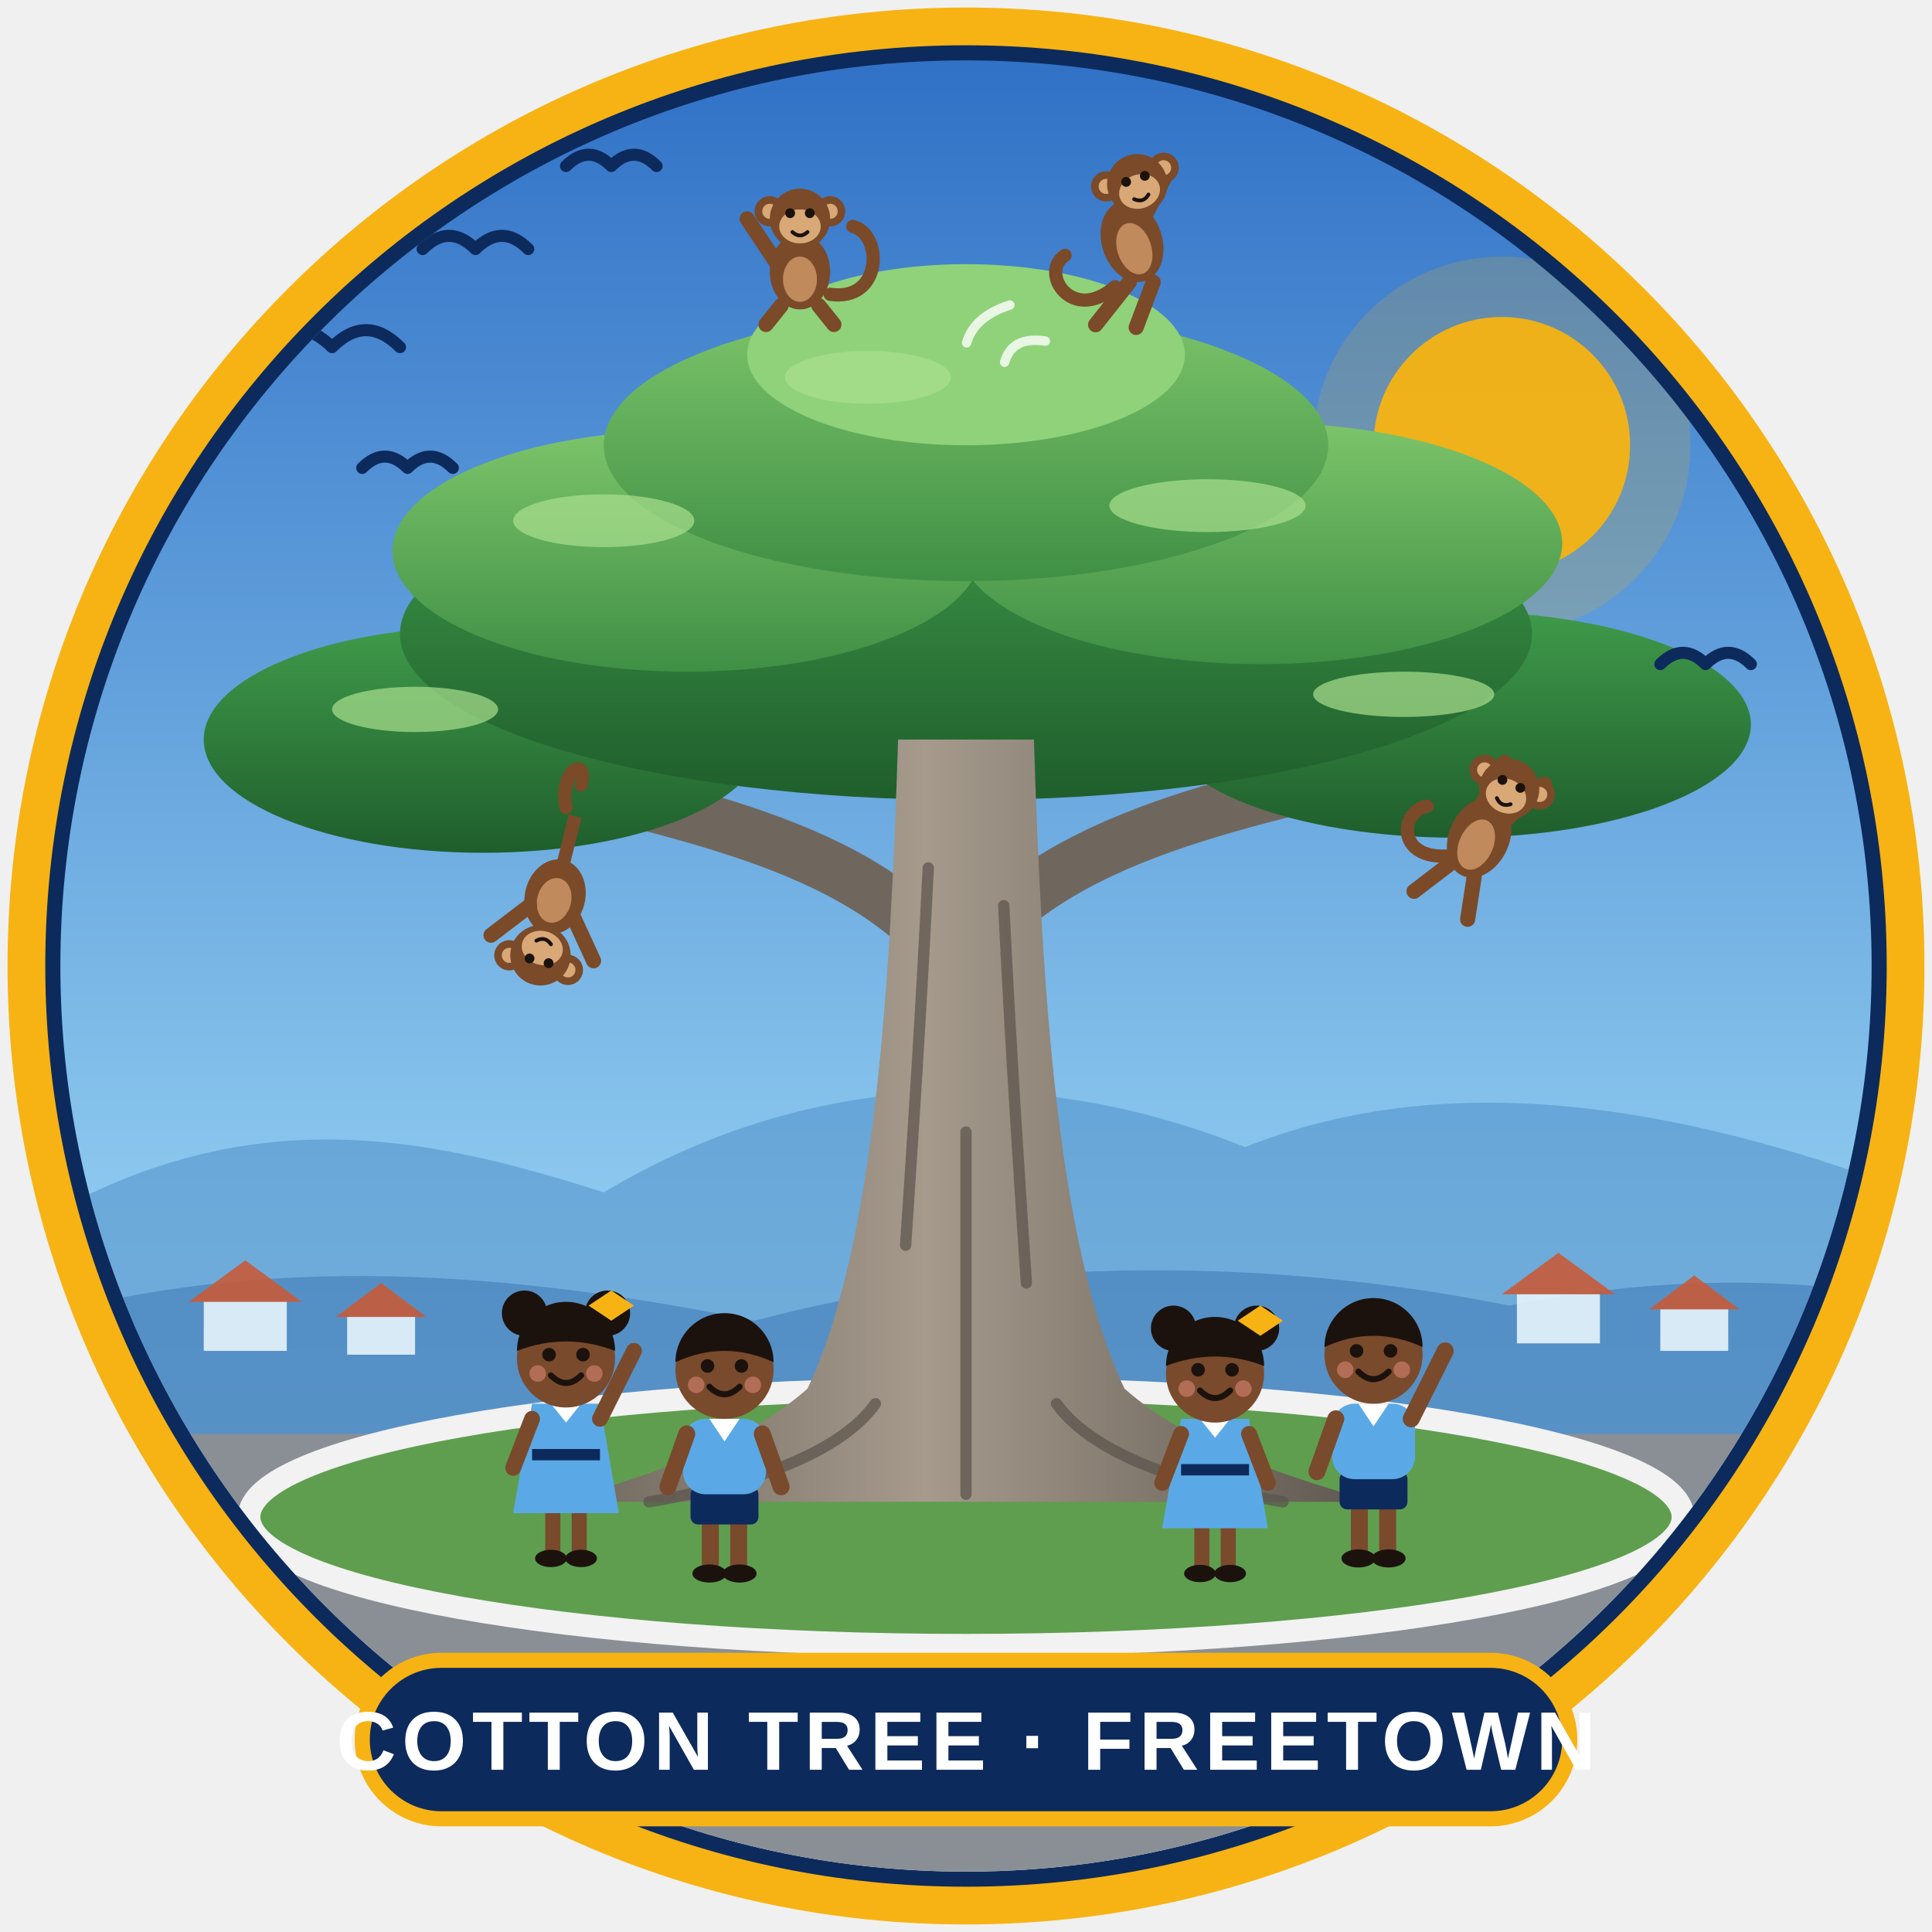
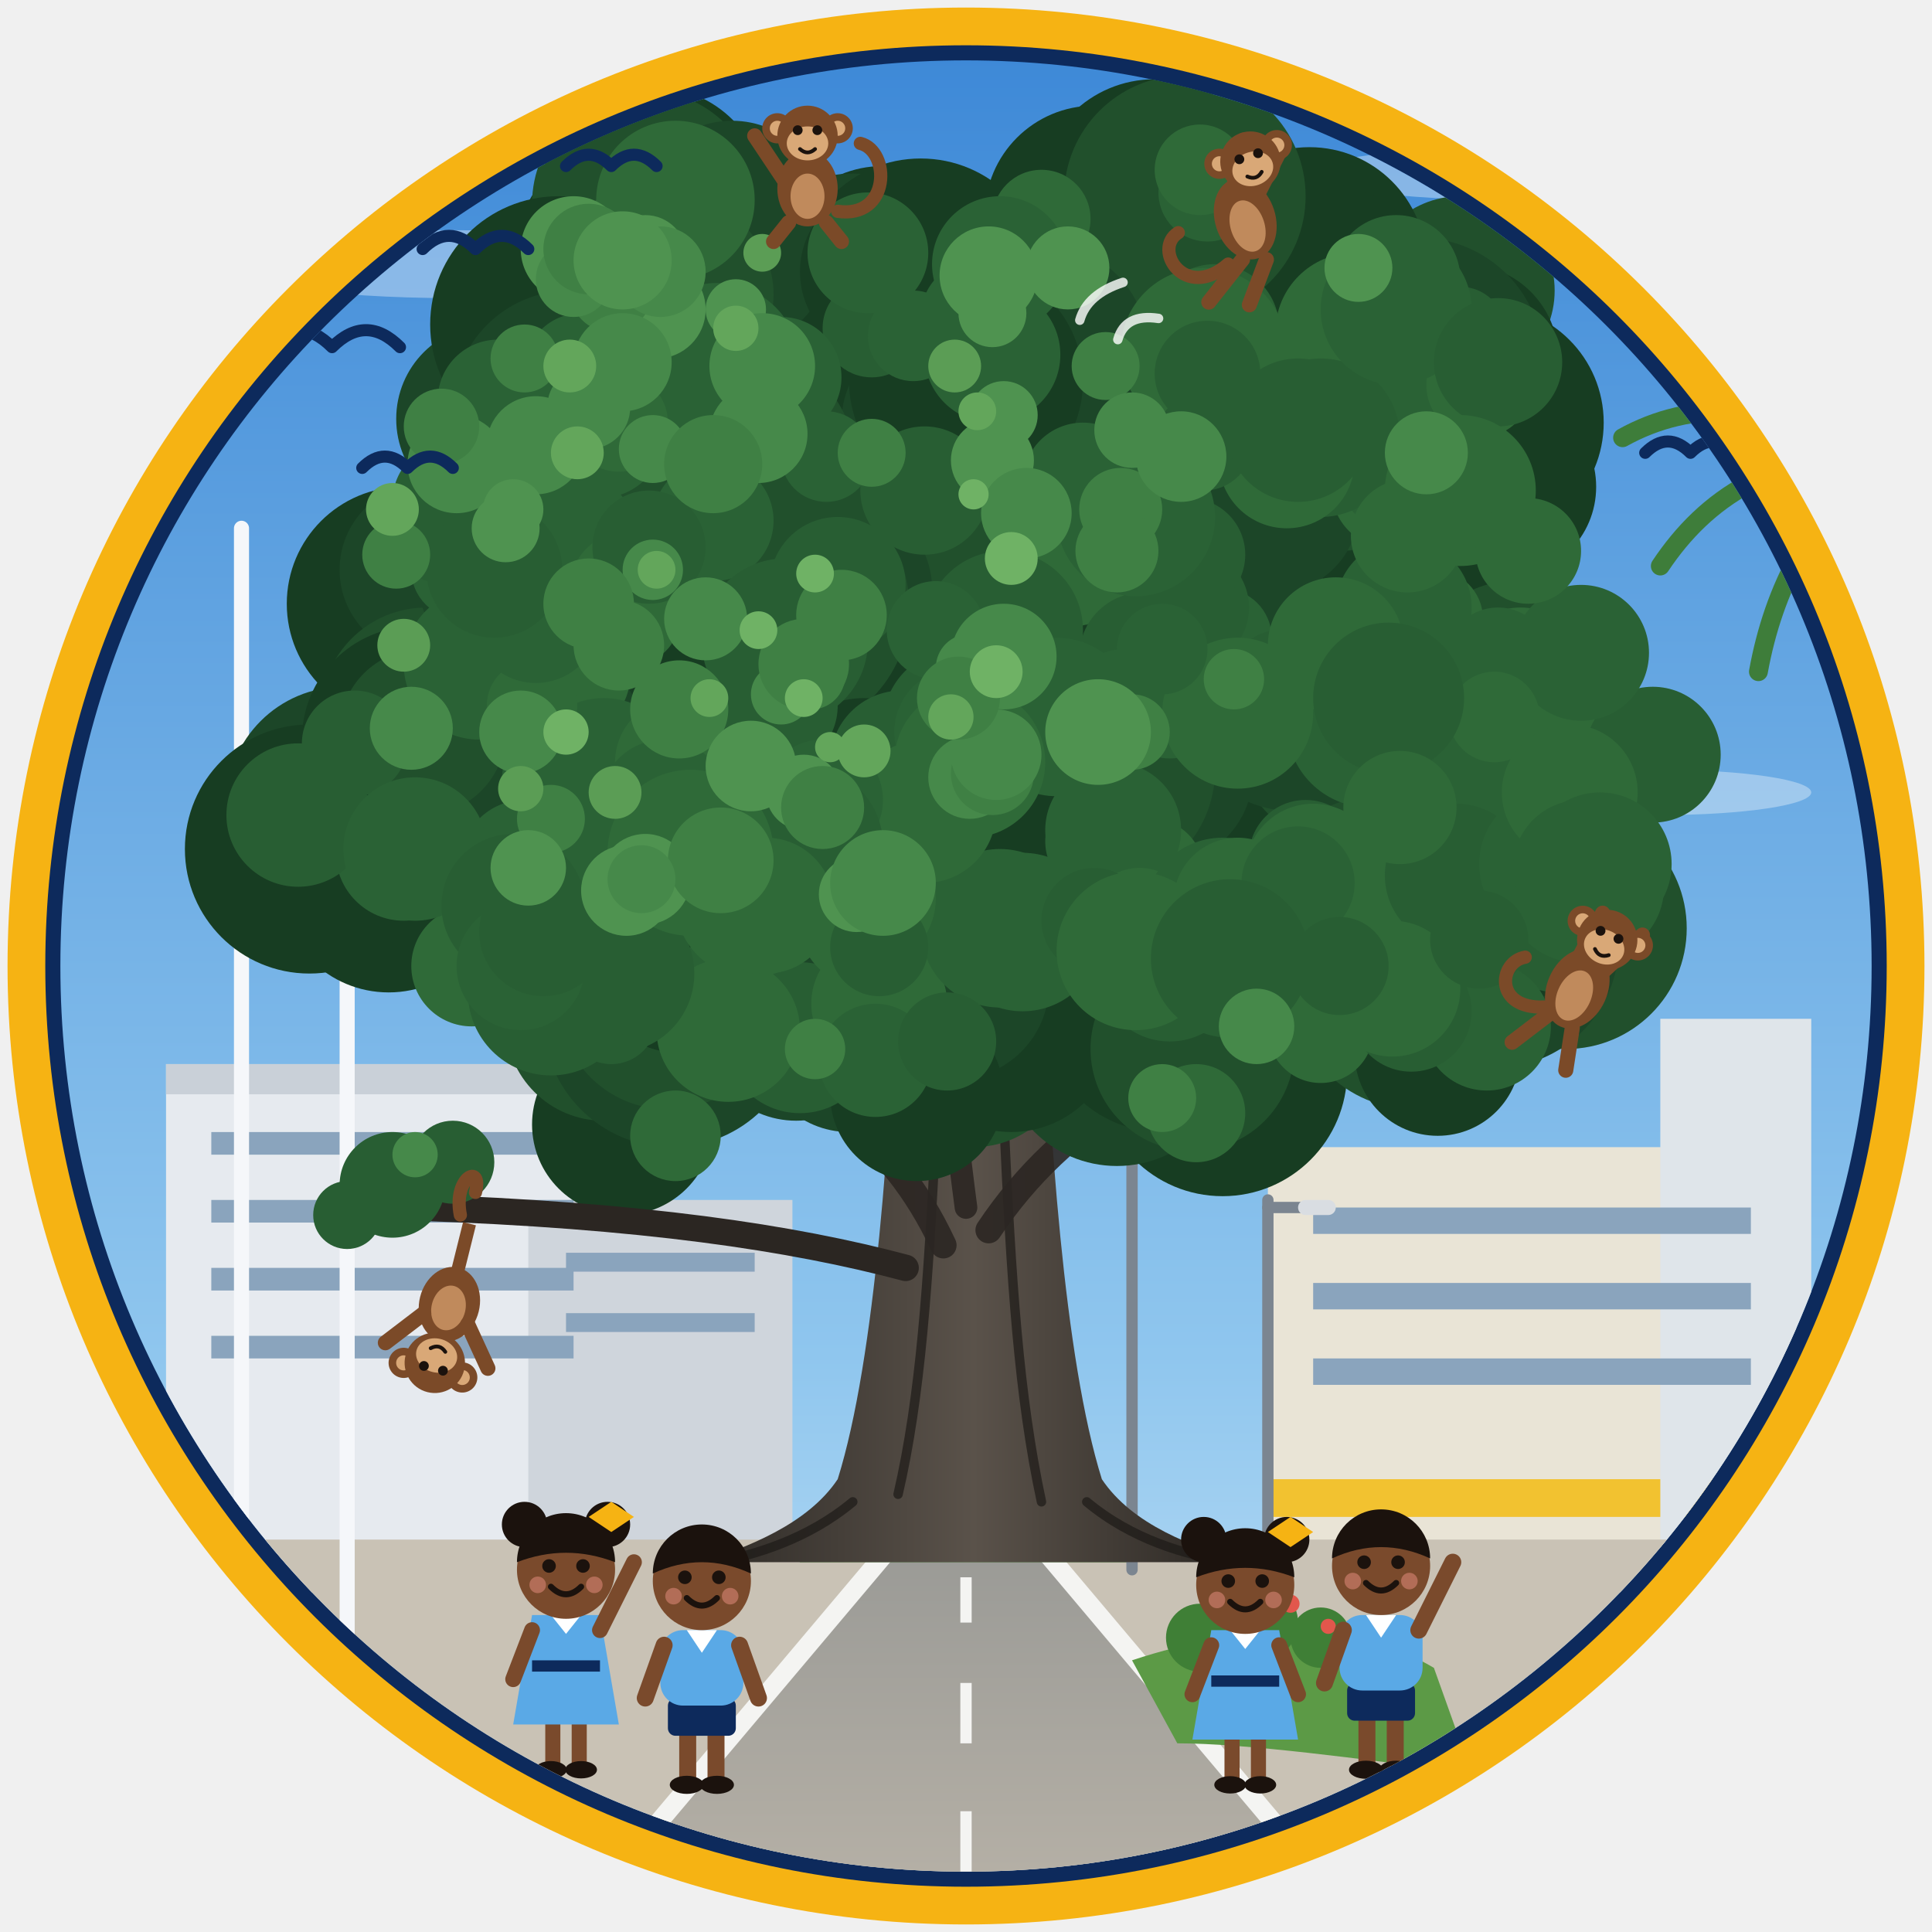
<svg xmlns="http://www.w3.org/2000/svg" viewBox="0 0 512 512" width="512" height="512" role="img" aria-labelledby="ct-title">
  <style>
    .flock { animation: drift 9s ease-in-out infinite alternate; }
    .flap { transform-box: fill-box; transform-origin: 50% 100%; animation: flap .5s ease-in-out infinite alternate; }
    .flap:nth-child(2n) { animation-delay: -.25s; }
    .hop { animation: hop 1.1s ease-in-out infinite alternate; }
    .hop2 { animation-duration: 1.4s; animation-delay: -.5s; }
    .bob { animation: bob 2.2s ease-in-out infinite alternate; }
    .swing { transform-box: fill-box; transform-origin: 50% 0%; animation: swing 2.4s ease-in-out infinite alternate; }
    .wave { transform-box: fill-box; transform-origin: 0% 100%; animation: wave .7s ease-in-out infinite alternate; }
    .wave2 { animation-delay: -.35s; }
    @keyframes drift { from { transform: translateX(-24px); } to { transform: translateX(36px); } }
    @keyframes flap { from { transform: scaleY(1); } to { transform: scaleY(.35); } }
    @keyframes hop { from { transform: translateY(4px); } to { transform: translateY(-16px); } }
    @keyframes bob { from { transform: translateY(0); } to { transform: translateY(-4px); } }
    @keyframes swing { from { transform: rotate(-16deg); } to { transform: rotate(16deg); } }
    @keyframes wave { from { transform: rotate(-14deg); } to { transform: rotate(18deg); } }
    @media (prefers-reduced-motion: reduce) { * { animation: none !important; } }
  </style>
  <defs>
    <linearGradient id="sky" x1="0" y1="0" x2="0" y2="1">
-       <stop offset="0" stop-color="#2b6cc4" />
-       <stop offset=".62" stop-color="#8cc8ee" />
-       <stop offset="1" stop-color="#e7f4fc" />
+       <stop offset="0" stop-color="#3a86d6" />
+       <stop offset=".7" stop-color="#8fc6ee" />
+       <stop offset="1" stop-color="#cfe8f8" />
    </linearGradient>
    <linearGradient id="bark" x1="0" y1="0" x2="1" y2="0">
-       <stop offset="0" stop-color="#6f675e" />
-       <stop offset=".45" stop-color="#a59a8c" />
-       <stop offset="1" stop-color="#5e574f" />
+       <stop offset="0" stop-color="#2f2b27" />
+       <stop offset=".5" stop-color="#5a524a" />
+       <stop offset="1" stop-color="#2a2622" />
    </linearGradient>
-     <linearGradient id="leafDark" x1="0" y1="0" x2="0" y2="1">
-       <stop offset="0" stop-color="#3f9a4a" />
-       <stop offset="1" stop-color="#1f5e2c" />
-     </linearGradient>
-     <linearGradient id="leafLight" x1="0" y1="0" x2="0" y2="1">
-       <stop offset="0" stop-color="#7cc46a" />
-       <stop offset="1" stop-color="#3f8f45" />
+     <linearGradient id="road" x1="0" y1="0" x2="0" y2="1">
+       <stop offset="0" stop-color="#9a9a96" />
+       <stop offset="1" stop-color="#b9b3a8" />
    </linearGradient>
    <clipPath id="circle">
      <circle cx="256" cy="256" r="240" />
    </clipPath>
  </defs>
  <circle cx="256" cy="256" r="254" fill="#f6b313" />
  <circle cx="256" cy="256" r="244" fill="#0d2a5c" />
  <g clip-path="url(#circle)">
    <rect width="512" height="512" fill="url(#sky)" />
-     <circle cx="398" cy="118" r="34" fill="#f6b313" opacity=".95" />
-     <circle cx="398" cy="118" r="50" fill="#f6b313" opacity=".18" />
-     <path d="M0 330 C60 290 110 300 160 316 C210 286 270 280 330 304 C380 284 440 290 512 318 V420 H0Z" fill="#4f8fc9" opacity=".55" />
-     <path d="M0 352 C70 330 140 338 200 350 C260 334 330 332 400 346 C450 336 490 340 512 346 V420 H0Z" fill="#3c78b4" opacity=".55" />
-     <g fill="#e7f4fc" opacity=".9">
-       <rect x="54" y="344" width="22" height="14" />
-       <path d="M50 345 L65 334 L80 345Z" fill="#c75b3a" />
-       <rect x="92" y="348" width="18" height="11" />
-       <path d="M89 349 L101 340 L113 349Z" fill="#c75b3a" />
-       <rect x="402" y="342" width="22" height="14" />
-       <path d="M398 343 L413 332 L428 343Z" fill="#c75b3a" />
-       <rect x="440" y="346" width="18" height="12" />
-       <path d="M437 347 L449 338 L461 347Z" fill="#c75b3a" />
-     </g>
-     <rect x="0" y="380" width="512" height="140" fill="#8a8f96" />
-     <ellipse cx="256" cy="402" rx="190" ry="34" fill="#5f9e4f" />
-     <ellipse cx="256" cy="402" rx="190" ry="34" fill="none" stroke="#f2f2f2" stroke-width="6" />
-     <path d="M0 450 H512" stroke="#f2f2f2" stroke-width="5" stroke-dasharray="24 18" />
-     <g stroke="#6f675e" stroke-linecap="round" fill="none">
-       <path d="M248 250 C220 220 170 214 120 200" stroke-width="14" />
-       <path d="M262 246 C292 216 344 210 396 196" stroke-width="14" />
-       <path d="M252 214 C236 180 206 160 176 146" stroke-width="11" />
-       <path d="M258 212 C276 178 306 160 340 146" stroke-width="11" />
-       <path d="M255 200 V120" stroke-width="12" />
+     <g fill="#ffffff" opacity=".35">
+       <ellipse cx="120" cy="70" rx="60" ry="9" />
+       <ellipse cx="400" cy="46" rx="52" ry="7" />
+       <ellipse cx="440" cy="210" rx="40" ry="6" />
    </g>
    <g>
-       <ellipse cx="128" cy="196" rx="74" ry="30" fill="url(#leafDark)" />
-       <ellipse cx="386" cy="192" rx="78" ry="30" fill="url(#leafDark)" />
-       <ellipse cx="256" cy="168" rx="150" ry="44" fill="url(#leafDark)" />
-       <ellipse cx="182" cy="146" rx="78" ry="32" fill="url(#leafLight)" />
-       <ellipse cx="334" cy="144" rx="80" ry="32" fill="url(#leafLight)" />
-       <ellipse cx="256" cy="118" rx="96" ry="36" fill="url(#leafLight)" />
-       <ellipse cx="256" cy="94" rx="58" ry="24" fill="#8fd27a" />
-       <g fill="#a9e08f" opacity=".7">
-         <ellipse cx="230" cy="100" rx="22" ry="7" />
-         <ellipse cx="160" cy="138" rx="24" ry="7" />
-         <ellipse cx="320" cy="134" rx="26" ry="7" />
-         <ellipse cx="110" cy="188" rx="22" ry="6" />
-         <ellipse cx="372" cy="184" rx="24" ry="6" />
-       </g>
-     </g>
-     <path d="M238 196 C236 260 232 330 214 368 C196 384 168 392 148 398 L364 398 C344 392 316 384 298 368 C280 330 276 260 274 196 Z" fill="url(#bark)" />
-     <g fill="none" stroke="#5a534b" stroke-width="3" stroke-linecap="round" opacity=".7">
-       <path d="M232 372 C222 386 196 394 172 398" />
-       <path d="M280 372 C290 386 316 394 340 398" />
-       <path d="M256 300 V396" />
-       <path d="M246 230 C244 270 242 300 240 330" />
-       <path d="M266 240 C268 280 270 310 272 340" />
+       <rect x="44" y="282" width="120" height="140" fill="#e6eaef" />
+       <rect x="44" y="282" width="120" height="8" fill="#c9d0d8" />
+       <rect x="140" y="318" width="70" height="104" fill="#cfd5dc" />
+       <rect x="336" y="304" width="140" height="118" fill="#e9e4d6" />
+       <rect x="336" y="392" width="140" height="10" fill="#f2c230" />
+       <rect x="440" y="270" width="40" height="150" fill="#dfe5ea" />
+       <g fill="#8aa4bd">
+         <rect x="56" y="300" width="96" height="6" />
+         <rect x="56" y="318" width="96" height="6" />
+         <rect x="56" y="336" width="96" height="6" />
+         <rect x="56" y="354" width="96" height="6" />
+         <rect x="150" y="332" width="50" height="5" />
+         <rect x="150" y="348" width="50" height="5" />
+         <rect x="348" y="320" width="116" height="7" />
+         <rect x="348" y="340" width="116" height="7" />
+         <rect x="348" y="360" width="116" height="7" />
+       </g>
+     </g>
+     <rect x="0" y="408" width="512" height="110" fill="#c9c2b5" />
+     <path d="M150 512 L236 410 H276 L362 512Z" fill="url(#road)" />
+     <path d="M150 512 L236 410" stroke="#f4f4f2" stroke-width="5" />
+     <path d="M362 512 L276 410" stroke="#f4f4f2" stroke-width="5" />
+     <path d="M256 418 V430 M256 446 V462 M256 480 V500" stroke="#f4f4f2" stroke-width="3" />
+     <path d="M206 408 C230 400 282 400 306 408 L300 414 H212Z" fill="#4f8f3f" />
+     <path d="M300 440 C330 430 360 430 380 442 L390 470 C360 466 330 462 312 462Z" fill="#5c9a46" />
+     <g fill="#3f7f36">
+       <circle cx="318" cy="434" r="9" />
+       <circle cx="334" cy="430" r="10" />
+       <circle cx="350" cy="434" r="8" />
+     </g>
+     <g fill="#e2574c">
+       <circle cx="326" cy="428" r="2.4" />
+       <circle cx="342" cy="425" r="2.4" />
+       <circle cx="352" cy="431" r="2" />
+     </g>
+     <g stroke="#f5f7fa" stroke-linecap="round">
+       <path d="M64 140 V452" stroke-width="4" />
+       <path d="M92 196 V446" stroke-width="4" />
+     </g>
+     <g stroke="#7b8590" stroke-width="3" fill="none" stroke-linecap="round">
+       <path d="M300 300 V416" />
+       <path d="M300 302 h-14" />
+       <path d="M336 318 V420" />
+       <path d="M336 320 h12" />
+     </g>
+     <g fill="#d9dde2">
+       <rect x="280" y="300" width="10" height="4" rx="2" />
+       <rect x="344" y="318" width="10" height="4" rx="2" />
+     </g>
+     <g stroke="#3e7d3a" stroke-width="5" stroke-linecap="round" fill="none">
+       <path d="M500 120 C470 120 452 132 440 150" />
+       <path d="M500 120 C480 136 470 156 466 178" />
+       <path d="M500 120 C470 106 448 106 430 116" />
+       <path d="M500 120 C488 150 488 176 494 198" />
+     </g>
+     <path d="M238 250 C236 300 232 360 222 392 C214 404 198 410 186 414 H330 C316 410 300 404 292 392 C282 360 278 300 276 250Z" fill="url(#bark)" />
+     <g fill="none" stroke="#1d1a17" stroke-width="2.5" opacity=".7" stroke-linecap="round">
+       <path d="M248 300 C246 340 244 370 238 396" />
+       <path d="M266 296 C268 340 270 370 276 398" />
+       <path d="M226 398 C214 408 200 412 190 414" />
+       <path d="M288 398 C300 408 314 412 326 414" />
+     </g>
+     <g stroke="#2b2622" stroke-linecap="round" fill="none" opacity=".9">
+       <path d="M250 330 C236 300 214 286 182 276" stroke-width="7" />
+       <path d="M262 326 C282 296 312 280 346 272" stroke-width="7" />
+       <path d="M256 320 C252 290 250 262 246 236" stroke-width="6" />
+       <path d="M190 280 C170 266 150 262 128 262" stroke-width="4" />
+       <path d="M340 274 C362 262 384 256 406 254" stroke-width="4" />
+     </g>
+     <g>
+       <circle cx="188" cy="85" r="30" fill="#173d22" />
+       <circle cx="225" cy="114" r="29" fill="#173d22" />
+       <circle cx="387" cy="77" r="25" fill="#21502c" />
+       <circle cx="290" cy="57" r="29" fill="#173d22" />
+       <circle cx="399" cy="129" r="24" fill="#173d22" />
+       <circle cx="286" cy="214" r="30" fill="#173d22" />
+       <circle cx="290" cy="239" r="26" fill="#21502c" />
+       <circle cx="341" cy="215" r="29" fill="#1c4628" />
+       <circle cx="329" cy="172" r="26" fill="#21502c" />
+       <circle cx="158" cy="94" r="31" fill="#173d22" />
+       <circle cx="287" cy="203" r="33" fill="#21502c" />
+       <circle cx="237" cy="229" r="23" fill="#21502c" />
+       <circle cx="225" cy="276" r="24" fill="#1c4628" />
+       <circle cx="91" cy="213" r="31" fill="#1c4628" />
+       <circle cx="194" cy="148" r="28" fill="#1c4628" />
+       <circle cx="167" cy="257" r="23" fill="#21502c" />
+       <circle cx="337" cy="241" r="34" fill="#1c4628" />
+       <circle cx="172" cy="159" r="30" fill="#173d22" />
+       <circle cx="301" cy="193" r="25" fill="#1c4628" />
+       <circle cx="170" cy="168" r="26" fill="#1c4628" />
+       <circle cx="130" cy="111" r="25" fill="#1c4628" />
+       <circle cx="388" cy="95" r="25" fill="#173d22" />
+       <circle cx="225" cy="154" r="29" fill="#173d22" />
+       <circle cx="333" cy="200" r="29" fill="#21502c" />
+       <circle cx="352" cy="181" r="32" fill="#21502c" />
+       <circle cx="375" cy="161" r="27" fill="#173d22" />
+       <circle cx="250" cy="164" r="24" fill="#173d22" />
+       <circle cx="234" cy="73" r="29" fill="#173d22" />
+       <circle cx="303" cy="85" r="25" fill="#1c4628" />
+       <circle cx="298" cy="187" r="23" fill="#1c4628" />
+       <circle cx="165" cy="298" r="24" fill="#173d22" />
+       <circle cx="203" cy="255" r="33" fill="#21502c" />
+       <circle cx="178" cy="240" r="23" fill="#1c4628" />
+       <circle cx="200" cy="108" r="28" fill="#21502c" />
+       <circle cx="190" cy="108" r="32" fill="#173d22" />
+       <circle cx="352" cy="109" r="28" fill="#1c4628" />
+       <circle cx="372" cy="186" r="24" fill="#21502c" />
+       <circle cx="147" cy="109" r="24" fill="#173d22" />
+       <circle cx="107" cy="160" r="31" fill="#173d22" />
+       <circle cx="249" cy="94" r="31" fill="#1c4628" />
+       <circle cx="345" cy="183" r="31" fill="#173d22" />
+       <circle cx="346" cy="91" r="24" fill="#173d22" />
+       <circle cx="293" cy="184" r="30" fill="#21502c" />
+       <circle cx="320" cy="148" r="29" fill="#173d22" />
+       <circle cx="347" cy="70" r="31" fill="#173d22" />
+       <circle cx="386" cy="104" r="25" fill="#1c4628" />
+       <circle cx="258" cy="278" r="26" fill="#21502c" />
+       <circle cx="226" cy="79" r="33" fill="#1c4628" />
+       <circle cx="415" cy="246" r="32" fill="#21502c" />
+       <circle cx="258" cy="205" r="28" fill="#173d22" />
+       <circle cx="300" cy="282" r="24" fill="#173d22" />
+       <circle cx="247" cy="266" r="29" fill="#1c4628" />
+       <circle cx="330" cy="205" r="28" fill="#173d22" />
+       <circle cx="139" cy="125" r="28" fill="#1c4628" />
+       <circle cx="261" cy="116" r="28" fill="#1c4628" />
+       <circle cx="140" cy="179" r="27" fill="#1c4628" />
+       <circle cx="324" cy="284" r="33" fill="#173d22" />
+       <circle cx="205" cy="117" r="24" fill="#1c4628" />
+       <circle cx="217" cy="191" r="34" fill="#173d22" />
+       <circle cx="124" cy="173" r="28" fill="#1c4628" />
+       <circle cx="226" cy="150" r="23" fill="#1c4628" />
+       <circle cx="191" cy="234" r="28" fill="#173d22" />
+       <circle cx="396" cy="250" r="33" fill="#1c4628" />
+       <circle cx="285" cy="258" r="23" fill="#173d22" />
+       <circle cx="376" cy="96" r="33" fill="#1c4628" />
+       <circle cx="401" cy="180" r="26" fill="#21502c" />
+       <circle cx="306" cy="52" r="31" fill="#173d22" />
+       <circle cx="308" cy="205" r="24" fill="#1c4628" />
+       <circle cx="258" cy="94" r="26" fill="#173d22" />
+       <circle cx="157" cy="178" r="30" fill="#21502c" />
+       <circle cx="231" cy="193" r="32" fill="#1c4628" />
+       <circle cx="145" cy="110" r="24" fill="#21502c" />
+       <circle cx="348" cy="82" r="34" fill="#173d22" />
+       <circle cx="323" cy="158" r="28" fill="#1c4628" />
+       <circle cx="297" cy="256" r="23" fill="#173d22" />
+       <circle cx="122" cy="178" r="25" fill="#1c4628" />
+       <circle cx="182" cy="150" r="22" fill="#1c4628" />
+       <circle cx="319" cy="116" r="31" fill="#173d22" />
+       <circle cx="164" cy="66" r="27" fill="#173d22" />
+       <circle cx="216" cy="132" r="30" fill="#173d22" />
+       <circle cx="291" cy="204" r="31" fill="#21502c" />
+       <circle cx="296" cy="278" r="31" fill="#1c4628" />
+       <circle cx="314" cy="52" r="32" fill="#21502c" />
+       <circle cx="308" cy="268" r="32" fill="#173d22" />
+       <circle cx="375" cy="261" r="33" fill="#21502c" />
+       <circle cx="113" cy="151" r="23" fill="#1c4628" />
+       <circle cx="281" cy="235" r="30" fill="#21502c" />
+       <circle cx="157" cy="121" r="27" fill="#173d22" />
+       <circle cx="356" cy="196" r="28" fill="#21502c" />
+       <circle cx="268" cy="272" r="28" fill="#173d22" />
+       <circle cx="394" cy="112" r="31" fill="#173d22" />
+       <circle cx="255" cy="158" r="28" fill="#21502c" />
+       <circle cx="173" cy="53" r="30" fill="#173d22" />
+       <circle cx="160" cy="271" r="26" fill="#21502c" />
+       <circle cx="113" cy="189" r="28" fill="#21502c" />
+       <circle cx="253" cy="261" r="25" fill="#1c4628" />
+       <circle cx="244" cy="75" r="33" fill="#173d22" />
+       <circle cx="183" cy="65" r="28" fill="#1c4628" />
+       <circle cx="166" cy="104" r="33" fill="#173d22" />
+       <circle cx="355" cy="120" r="26" fill="#21502c" />
+       <circle cx="384" cy="198" r="33" fill="#21502c" />
+       <circle cx="204" cy="194" r="33" fill="#1c4628" />
+       <circle cx="254" cy="180" r="26" fill="#173d22" />
+       <circle cx="224" cy="156" r="23" fill="#1c4628" />
+       <circle cx="207" cy="161" r="34" fill="#21502c" />
+       <circle cx="171" cy="54" r="30" fill="#21502c" />
+       <circle cx="165" cy="198" r="24" fill="#1c4628" />
+       <circle cx="370" cy="172" r="22" fill="#21502c" />
+       <circle cx="279" cy="102" r="23" fill="#21502c" />
+       <circle cx="222" cy="231" r="24" fill="#1c4628" />
+       <circle cx="277" cy="92" r="27" fill="#1c4628" />
+       <circle cx="178" cy="270" r="34" fill="#1c4628" />
+       <circle cx="220" cy="113" r="28" fill="#21502c" />
+       <circle cx="216" cy="91" r="24" fill="#173d22" />
+       <circle cx="277" cy="180" r="26" fill="#1c4628" />
+       <circle cx="229" cy="210" r="25" fill="#173d22" />
+       <circle cx="195" cy="67" r="25" fill="#1c4628" />
+       <circle cx="380" cy="101" r="22" fill="#1c4628" />
+       <circle cx="211" cy="272" r="25" fill="#1c4628" />
+       <circle cx="194" cy="57" r="25" fill="#1c4628" />
+       <circle cx="110" cy="196" r="30" fill="#173d22" />
+       <circle cx="212" cy="241" r="27" fill="#1c4628" />
+       <circle cx="247" cy="222" r="22" fill="#1c4628" />
+       <circle cx="269" cy="185" r="27" fill="#173d22" />
+       <circle cx="148" cy="86" r="34" fill="#173d22" />
+       <circle cx="316" cy="278" r="27" fill="#21502c" />
+       <circle cx="110" cy="217" r="22" fill="#21502c" />
+       <circle cx="180" cy="78" r="25" fill="#21502c" />
+       <circle cx="233" cy="278" r="23" fill="#1c4628" />
+       <circle cx="267" cy="221" r="27" fill="#173d22" />
+       <circle cx="170" cy="137" r="32" fill="#173d22" />
+       <circle cx="248" cy="112" r="25" fill="#1c4628" />
+       <circle cx="338" cy="135" r="22" fill="#1c4628" />
+       <circle cx="410" cy="241" r="23" fill="#173d22" />
+       <circle cx="194" cy="170" r="30" fill="#173d22" />
+       <circle cx="256" cy="101" r="31" fill="#173d22" />
+       <circle cx="151" cy="108" r="31" fill="#1c4628" />
+       <circle cx="103" cy="234" r="29" fill="#173d22" />
+       <circle cx="82" cy="225" r="33" fill="#173d22" />
+       <circle cx="322" cy="157" r="26" fill="#1c4628" />
+       <circle cx="235" cy="72" r="23" fill="#173d22" />
+       <circle cx="142" cy="150" r="32" fill="#1c4628" />
+       <circle cx="137" cy="208" r="27" fill="#1c4628" />
+       <circle cx="381" cy="279" r="22" fill="#173d22" />
+       <circle cx="243" cy="290" r="23" fill="#173d22" />
+       <circle cx="194" cy="124" r="33" fill="#21502c" />
+       <circle cx="177" cy="265" r="29" fill="#21502c" />
+       <circle cx="343" cy="184" r="31" fill="#1c4628" />
+       <circle cx="112" cy="194" r="22" fill="#21502c" />
+       <circle cx="180" cy="255" r="24" fill="#173d22" />
+       <circle cx="189" cy="138" r="16" fill="#2a6235" />
+       <circle cx="357" cy="116" r="13" fill="#285e33" />
+       <circle cx="250" cy="209" r="14" fill="#2f6a38" />
+       <circle cx="165" cy="64" r="13" fill="#2f6a38" />
+       <circle cx="153" cy="207" r="20" fill="#285e33" />
+       <circle cx="368" cy="130" r="15" fill="#2f6a38" />
+       <circle cx="207" cy="270" r="14" fill="#285e33" />
+       <circle cx="133" cy="112" r="15" fill="#2a6235" />
+       <circle cx="159" cy="115" r="17" fill="#2a6235" />
+       <circle cx="379" cy="243" r="22" fill="#285e33" />
+       <circle cx="151" cy="179" r="16" fill="#2f6a38" />
+       <circle cx="263" cy="94" r="18" fill="#2a6235" />
+       <circle cx="295" cy="233" r="14" fill="#2f6a38" />
+       <circle cx="222" cy="155" r="18" fill="#285e33" />
+       <circle cx="276" cy="58" r="13" fill="#2f6a38" />
+       <circle cx="322" cy="87" r="17" fill="#2a6235" />
+       <circle cx="125" cy="256" r="16" fill="#2f6a38" />
+       <circle cx="324" cy="169" r="13" fill="#2a6235" />
+       <circle cx="284" cy="150" r="16" fill="#2f6a38" />
+       <circle cx="315" cy="161" r="16" fill="#285e33" />
+       <circle cx="231" cy="87" r="13" fill="#285e33" />
+       <circle cx="242" cy="89" r="12" fill="#2a6235" />
+       <circle cx="217" cy="218" r="21" fill="#2a6235" />
+       <circle cx="259" cy="84" r="15" fill="#2a6235" />
+       <circle cx="212" cy="275" r="20" fill="#285e33" />
+       <circle cx="179" cy="301" r="12" fill="#2f6a38" />
+       <circle cx="184" cy="229" r="18" fill="#285e33" />
+       <circle cx="417" cy="233" r="20" fill="#285e33" />
+       <circle cx="305" cy="231" r="14" fill="#2f6a38" />
+       <circle cx="132" cy="106" r="16" fill="#2a6235" />
+       <circle cx="122" cy="151" r="13" fill="#2a6235" />
+       <circle cx="382" cy="98" r="21" fill="#2a6235" />
+       <circle cx="107" cy="226" r="18" fill="#2a6235" />
+       <circle cx="367" cy="242" r="15" fill="#285e33" />
+       <circle cx="228" cy="245" r="16" fill="#2f6a38" />
+       <circle cx="236" cy="232" r="20" fill="#285e33" />
+       <circle cx="380" cy="164" r="13" fill="#2f6a38" />
+       <circle cx="230" cy="67" r="16" fill="#2a6235" />
+       <circle cx="320" cy="51" r="13" fill="#2a6235" />
+       <circle cx="184" cy="264" r="13" fill="#2a6235" />
+       <circle cx="413" cy="243" r="20" fill="#285e33" />
+       <circle cx="359" cy="88" r="21" fill="#2f6a38" />
+       <circle cx="417" cy="181" r="15" fill="#2f6a38" />
+       <circle cx="142" cy="121" r="17" fill="#2f6a38" />
+       <circle cx="207" cy="100" r="16" fill="#2a6235" />
+       <circle cx="370" cy="74" r="17" fill="#2a6235" />
+       <circle cx="239" cy="202" r="19" fill="#285e33" />
+       <circle cx="160" cy="206" r="21" fill="#2a6235" />
+       <circle cx="375" cy="121" r="22" fill="#2a6235" />
+       <circle cx="118" cy="142" r="13" fill="#285e33" />
+       <circle cx="160" cy="239" r="22" fill="#2a6235" />
+       <circle cx="350" cy="273" r="14" fill="#2f6a38" />
+       <circle cx="303" cy="174" r="17" fill="#285e33" />
+       <circle cx="318" cy="45" r="12" fill="#2f6a38" />
+       <circle cx="180" cy="202" r="17" fill="#2f6a38" />
+       <circle cx="291" cy="223" r="14" fill="#2a6235" />
+       <circle cx="387" cy="88" r="12" fill="#285e33" />
+       <circle cx="339" cy="180" r="13" fill="#285e33" />
+       <circle cx="219" cy="121" r="12" fill="#2a6235" />
+       <circle cx="295" cy="220" r="18" fill="#2a6235" />
+       <circle cx="350" cy="116" r="21" fill="#285e33" />
+       <circle cx="302" cy="244" r="14" fill="#2f6a38" />
+       <circle cx="139" cy="229" r="17" fill="#2a6235" />
+       <circle cx="224" cy="231" r="17" fill="#285e33" />
+       <circle cx="179" cy="53" r="21" fill="#2f6a38" />
+       <circle cx="394" cy="272" r="17" fill="#2a6235" />
+       <circle cx="319" cy="93" r="22" fill="#2f6a38" />
+       <circle cx="193" cy="273" r="19" fill="#2f6a38" />
+       <circle cx="341" cy="122" r="18" fill="#2f6a38" />
+       <circle cx="94" cy="197" r="14" fill="#285e33" />
+       <circle cx="392" cy="102" r="14" fill="#2f6a38" />
+       <circle cx="136" cy="160" r="18" fill="#2f6a38" />
+       <circle cx="418" cy="236" r="19" fill="#2a6235" />
+       <circle cx="392" cy="206" r="17" fill="#2a6235" />
+       <circle cx="233" cy="266" r="18" fill="#2f6a38" />
+       <circle cx="372" cy="161" r="18" fill="#2a6235" />
+       <circle cx="310" cy="257" r="19" fill="#285e33" />
+       <circle cx="271" cy="247" r="21" fill="#2a6235" />
+       <circle cx="381" cy="237" r="20" fill="#2a6235" />
+       <circle cx="310" cy="188" r="13" fill="#2a6235" />
+       <circle cx="141" cy="138" r="16" fill="#285e33" />
+       <circle cx="298" cy="187" r="15" fill="#2a6235" />
+       <circle cx="232" cy="281" r="15" fill="#2a6235" />
+       <circle cx="79" cy="216" r="19" fill="#285e33" />
+       <circle cx="287" cy="128" r="16" fill="#2a6235" />
+       <circle cx="254" cy="192" r="20" fill="#285e33" />
+       <circle cx="438" cy="200" r="18" fill="#285e33" />
+       <circle cx="172" cy="105" r="19" fill="#2f6a38" />
+       <circle cx="363" cy="192" r="22" fill="#2a6235" />
+       <circle cx="371" cy="235" r="16" fill="#2f6a38" />
+       <circle cx="354" cy="171" r="18" fill="#2f6a38" />
+       <circle cx="141" cy="121" r="21" fill="#2a6235" />
+       <circle cx="110" cy="225" r="19" fill="#2a6235" />
+       <circle cx="315" cy="147" r="15" fill="#285e33" />
+       <circle cx="403" cy="179" r="18" fill="#2f6a38" />
+       <circle cx="127" cy="176" r="20" fill="#2a6235" />
+       <circle cx="151" cy="143" r="18" fill="#2a6235" />
+       <circle cx="154" cy="98" r="15" fill="#2a6235" />
+       <circle cx="386" cy="232" r="19" fill="#285e33" />
+       <circle cx="346" cy="227" r="15" fill="#285e33" />
+       <circle cx="190" cy="97" r="22" fill="#2a6235" />
+       <circle cx="320" cy="99" r="14" fill="#285e33" />
+       <circle cx="374" cy="268" r="16" fill="#285e33" />
+       <circle cx="397" cy="175" r="14" fill="#2a6235" />
+       <circle cx="162" cy="270" r="12" fill="#285e33" />
+       <circle cx="419" cy="173" r="18" fill="#2a6235" />
+       <circle cx="324" cy="243" r="21" fill="#2a6235" />
+       <circle cx="328" cy="239" r="17" fill="#2f6a38" />
+       <circle cx="163" cy="258" r="21" fill="#285e33" />
+       <circle cx="369" cy="262" r="18" fill="#2f6a38" />
+       <circle cx="396" cy="190" r="12" fill="#2f6a38" />
+       <circle cx="265" cy="246" r="21" fill="#2a6235" />
+       <circle cx="146" cy="263" r="22" fill="#285e33" />
+       <circle cx="265" cy="70" r="18" fill="#2a6235" />
+       <circle cx="141" cy="187" r="12" fill="#2f6a38" />
+       <circle cx="266" cy="167" r="21" fill="#285e33" />
+       <circle cx="348" cy="231" r="18" fill="#2f6a38" />
+       <circle cx="168" cy="164" r="12" fill="#2f6a38" />
+       <circle cx="422" cy="235" r="19" fill="#2a6235" />
+       <circle cx="165" cy="108" r="19" fill="#2a6235" />
+       <circle cx="136" cy="240" r="19" fill="#285e33" />
+       <circle cx="199" cy="239" r="20" fill="#2f6a38" />
+       <circle cx="245" cy="130" r="17" fill="#285e33" />
+       <circle cx="368" cy="185" r="20" fill="#285e33" />
+       <circle cx="166" cy="156" r="15" fill="#2f6a38" />
+       <circle cx="328" cy="189" r="20" fill="#2f6a38" />
+       <circle cx="201" cy="243" r="15" fill="#2f6a38" />
+       <circle cx="229" cy="238" r="19" fill="#2f6a38" />
+       <circle cx="120" cy="133" r="16" fill="#285e33" />
+       <circle cx="370" cy="82" r="20" fill="#2a6235" />
+       <circle cx="290" cy="244" r="14" fill="#285e33" />
+       <circle cx="319" cy="117" r="13" fill="#285e33" />
+       <circle cx="397" cy="96" r="17" fill="#285e33" />
+       <circle cx="142" cy="164" r="17" fill="#2a6235" />
+       <circle cx="412" cy="229" r="20" fill="#2a6235" />
+       <circle cx="416" cy="210" r="18" fill="#2f6a38" />
+       <circle cx="138" cy="256" r="17" fill="#2a6235" />
+       <circle cx="392" cy="249" r="13" fill="#285e33" />
+       <circle cx="164" cy="112" r="13" fill="#2f6a38" />
+       <circle cx="280" cy="190" r="21" fill="#2a6235" />
+       <circle cx="254" cy="194" r="17" fill="#2a6235" />
+       <circle cx="245" cy="215" r="19" fill="#2f6a38" />
+       <circle cx="208" cy="170" r="22" fill="#285e33" />
+       <circle cx="131" cy="151" r="18" fill="#285e33" />
+       <circle cx="301" cy="252" r="21" fill="#2f6a38" />
+       <circle cx="251" cy="276" r="13" fill="#285e33" />
+       <circle cx="344" cy="234" r="15" fill="#2a6235" />
+       <circle cx="205" cy="187" r="17" fill="#285e33" />
+       <circle cx="172" cy="145" r="15" fill="#285e33" />
+       <circle cx="387" cy="130" r="20" fill="#2f6a38" />
+       <circle cx="405" cy="146" r="14" fill="#2f6a38" />
+       <circle cx="373" cy="142" r="15" fill="#2f6a38" />
+       <circle cx="218" cy="212" r="16" fill="#2a6235" />
+       <circle cx="424" cy="229" r="19" fill="#2a6235" />
+       <circle cx="419" cy="230" r="18" fill="#2a6235" />
+       <circle cx="326" cy="254" r="21" fill="#285e33" />
+       <circle cx="144" cy="247" r="17" fill="#285e33" />
+       <circle cx="371" cy="214" r="15" fill="#2f6a38" />
+       <circle cx="257" cy="202" r="20" fill="#2f6a38" />
+       <circle cx="213" cy="224" r="21" fill="#285e33" />
+       <circle cx="248" cy="167" r="13" fill="#2a6235" />
+       <circle cx="308" cy="172" r="12" fill="#2a6235" />
+       <circle cx="344" cy="114" r="19" fill="#285e33" />
+       <circle cx="355" cy="256" r="13" fill="#285e33" />
+       <circle cx="176" cy="213" r="17" fill="#2a6235" />
+       <circle cx="317" cy="295" r="13" fill="#2f6a38" />
+       <circle cx="183" cy="226" r="22" fill="#2f6a38" />
+       <circle cx="301" cy="137" r="21" fill="#2a6235" />
+       <circle cx="233" cy="251" r="13" fill="#285e33" />
+       <circle cx="203" cy="240" r="18" fill="#2f6a38" />
+       <circle cx="171" cy="233" r="12" fill="#4f9350" />
+       <circle cx="191" cy="228" r="14" fill="#3f8044" />
+       <circle cx="297" cy="135" r="11" fill="#3f8044" />
+       <circle cx="164" cy="171" r="12" fill="#3f8044" />
+       <circle cx="174" cy="82" r="13" fill="#4f9350" />
+       <circle cx="257" cy="206" r="11" fill="#46894a" />
+       <circle cx="142" cy="118" r="13" fill="#46894a" />
+       <circle cx="293" cy="97" r="9" fill="#3f8044" />
+       <circle cx="207" cy="184" r="8" fill="#46894a" />
+       <circle cx="296" cy="146" r="11" fill="#3f8044" />
+       <circle cx="171" cy="68" r="11" fill="#4f9350" />
+       <circle cx="139" cy="95" r="9" fill="#3f8044" />
+       <circle cx="152" cy="66" r="14" fill="#4f9350" />
+       <circle cx="215" cy="179" r="9" fill="#3f8044" />
+       <circle cx="162" cy="77" r="11" fill="#3f8044" />
+       <circle cx="152" cy="74" r="10" fill="#46894a" />
+       <circle cx="121" cy="123" r="13" fill="#46894a" />
+       <circle cx="378" cy="120" r="11" fill="#46894a" />
+       <circle cx="173" cy="119" r="9" fill="#46894a" />
+       <circle cx="231" cy="120" r="9" fill="#3f8044" />
+       <circle cx="195" cy="82" r="8" fill="#4f9350" />
+       <circle cx="173" cy="151" r="8" fill="#46894a" />
+       <circle cx="146" cy="217" r="9" fill="#3f8044" />
+       <circle cx="266" cy="110" r="9" fill="#4f9350" />
+       <circle cx="300" cy="194" r="10" fill="#3f8044" />
+       <circle cx="136" cy="135" r="8" fill="#4f9350" />
+       <circle cx="165" cy="96" r="13" fill="#46894a" />
+       <circle cx="201" cy="115" r="13" fill="#46894a" />
+       <circle cx="175" cy="72" r="12" fill="#46894a" />
+       <circle cx="263" cy="205" r="11" fill="#3f8044" />
+       <circle cx="156" cy="66" r="12" fill="#3f8044" />
+       <circle cx="109" cy="193" r="11" fill="#46894a" />
+       <circle cx="187" cy="164" r="11" fill="#46894a" />
+       <circle cx="227" cy="237" r="10" fill="#4f9350" />
+       <circle cx="134" cy="140" r="9" fill="#4f9350" />
+       <circle cx="313" cy="121" r="12" fill="#46894a" />
+       <circle cx="308" cy="291" r="9" fill="#3f8044" />
+       <circle cx="266" cy="174" r="14" fill="#46894a" />
+       <circle cx="105" cy="147" r="9" fill="#3f8044" />
+       <circle cx="263" cy="122" r="11" fill="#4f9350" />
+       <circle cx="213" cy="210" r="10" fill="#4f9350" />
+       <circle cx="180" cy="188" r="13" fill="#3f8044" />
+       <circle cx="156" cy="108" r="11" fill="#46894a" />
+       <circle cx="189" cy="123" r="13" fill="#3f8044" />
+       <circle cx="213" cy="176" r="12" fill="#3f8044" />
+       <circle cx="140" cy="230" r="10" fill="#4f9350" />
+       <circle cx="166" cy="236" r="12" fill="#4f9350" />
+       <circle cx="291" cy="194" r="14" fill="#4f9350" />
+       <circle cx="170" cy="233" r="9" fill="#46894a" />
+       <circle cx="199" cy="203" r="12" fill="#4f9350" />
+       <circle cx="257" cy="177" r="9" fill="#46894a" />
+       <circle cx="300" cy="114" r="10" fill="#46894a" />
+       <circle cx="272" cy="136" r="12" fill="#46894a" />
+       <circle cx="264" cy="200" r="12" fill="#46894a" />
+       <circle cx="327" cy="180" r="8" fill="#3f8044" />
+       <circle cx="218" cy="214" r="11" fill="#3f8044" />
+       <circle cx="234" cy="234" r="14" fill="#46894a" />
+       <circle cx="333" cy="272" r="10" fill="#46894a" />
+       <circle cx="262" cy="73" r="13" fill="#4f9350" />
+       <circle cx="283" cy="71" r="11" fill="#4f9350" />
+       <circle cx="138" cy="194" r="11" fill="#46894a" />
+       <circle cx="263" cy="83" r="9" fill="#4f9350" />
+       <circle cx="360" cy="71" r="9" fill="#4f9350" />
+       <circle cx="254" cy="185" r="11" fill="#3f8044" />
+       <circle cx="117" cy="113" r="10" fill="#3f8044" />
+       <circle cx="165" cy="69" r="13" fill="#4f9350" />
+       <circle cx="216" cy="278" r="8" fill="#3f8044" />
+       <circle cx="156" cy="160" r="12" fill="#3f8044" />
+       <circle cx="223" cy="163" r="12" fill="#3f8044" />
+       <circle cx="202" cy="97" r="14" fill="#46894a" />
+       <circle cx="216" cy="152" r="5" fill="#6fb265" />
+       <circle cx="213" cy="185" r="5" fill="#6fb265" />
+       <circle cx="195" cy="87" r="6" fill="#63a65b" />
+       <circle cx="138" cy="209" r="6" fill="#5b9d55" />
+       <circle cx="259" cy="109" r="5" fill="#63a65b" />
+       <circle cx="220" cy="198" r="4" fill="#63a65b" />
+       <circle cx="151" cy="97" r="7" fill="#63a65b" />
+       <circle cx="258" cy="131" r="4" fill="#6fb265" />
+       <circle cx="150" cy="194" r="6" fill="#6fb265" />
+       <circle cx="268" cy="148" r="7" fill="#6fb265" />
+       <circle cx="229" cy="199" r="7" fill="#63a65b" />
+       <circle cx="253" cy="97" r="7" fill="#5b9d55" />
+       <circle cx="163" cy="210" r="7" fill="#5b9d55" />
+       <circle cx="153" cy="120" r="7" fill="#63a65b" />
+       <circle cx="201" cy="167" r="5" fill="#6fb265" />
+       <circle cx="252" cy="190" r="6" fill="#63a65b" />
+       <circle cx="264" cy="178" r="7" fill="#6fb265" />
+       <circle cx="107" cy="171" r="7" fill="#5b9d55" />
+       <circle cx="174" cy="151" r="5" fill="#63a65b" />
+       <circle cx="104" cy="135" r="7" fill="#63a65b" />
+       <circle cx="188" cy="185" r="5" fill="#63a65b" />
+       <circle cx="202" cy="67" r="5" fill="#5b9d55" />
+     </g>
+     <path d="M240 336 C210 328 170 322 110 320" stroke="#2b2622" stroke-width="7" stroke-linecap="round" fill="none" />
+     <g fill="#285e33">
+       <circle cx="104" cy="314" r="14" />
+       <circle cx="120" cy="308" r="11" />
+       <circle cx="92" cy="322" r="9" />
+     </g>
+     <g fill="#46894a">
+       <circle cx="110" cy="306" r="6" />
    </g>
    <g class="flock" fill="none" stroke="#0d2a5c" stroke-width="3.2" stroke-linecap="round" stroke-linejoin="round">
      <path class="flap" d="M70 92 q9 -9 18 0 q9 -9 18 0" />
      <path class="flap" d="M112 66 q7 -7 14 0 q7 -7 14 0" />
      <path class="flap" d="M150 44 q6 -6 12 0 q6 -6 12 0" />
      <path class="flap" d="M96 124 q6 -6 12 0 q6 -6 12 0" />
-       <path class="flap" d="M440 176 q6 -6 12 0 q6 -6 12 0" />
+       <path class="flap" d="M436 120 q6 -6 12 0 q6 -6 12 0" />
    </g>
    <defs>
      <g id="monkeyHead">
        <circle cx="-8" cy="-2" r="4" fill="#7b4a28" />
        <circle cx="8" cy="-2" r="4" fill="#7b4a28" />
        <circle cx="-8" cy="-2" r="2" fill="#d9a877" />
        <circle cx="8" cy="-2" r="2" fill="#d9a877" />
        <circle r="8" fill="#7b4a28" />
        <ellipse cy="2" rx="5.5" ry="4.5" fill="#d9a877" />
        <circle cx="-2.6" cy="-1.5" r="1.3" fill="#1b120d" />
        <circle cx="2.6" cy="-1.5" r="1.3" fill="#1b120d" />
        <path d="M-2 3.5 q2 1.8 4 0" stroke="#1b120d" stroke-width="1" fill="none" stroke-linecap="round" />
      </g>
    </defs>
-     <g transform="translate(300 64) rotate(-18)">
+     <g transform="translate(330 58) rotate(-18)">
      <g class="hop">
        <path d="M-30 18 q-8 -4 -12 2 M-36 6 q-10 0 -14 6" stroke="#ffffff" stroke-width="2.5" stroke-linecap="round" fill="none" opacity=".8" />
        <path d="M-8 10 C-22 16 -26 0 -18 -2" stroke="#7b4a28" stroke-width="3.5" fill="none" stroke-linecap="round" />
        <g stroke="#7b4a28" stroke-width="4" stroke-linecap="round">
          <path d="M4 -4 L16 -16" />
          <path d="M-2 -6 L6 -20" />
          <path d="M-4 10 L-16 18" />
          <path d="M2 12 L-6 22" />
        </g>
        <ellipse rx="8" ry="11" fill="#7b4a28" />
        <ellipse cy="2" rx="4.5" ry="7" fill="#c08a5c" />
        <use href="#monkeyHead" transform="translate(6 -14)" />
      </g>
    </g>
-     <g transform="translate(212 72)">
+     <g transform="translate(214 50)">
      <g class="bob">
        <path d="M8 6 C22 8 22 -10 14 -12" stroke="#7b4a28" stroke-width="3.5" fill="none" stroke-linecap="round" />
        <ellipse rx="8" ry="10" fill="#7b4a28" />
        <ellipse cy="2" rx="4.5" ry="6" fill="#c08a5c" />
        <g stroke="#7b4a28" stroke-width="4" stroke-linecap="round">
          <path d="M-6 -2 L-14 -14" />
          <path d="M-5 9 L-9 14" />
          <path d="M5 9 L9 14" />
        </g>
        <use href="#monkeyHead" transform="translate(0 -14)" />
      </g>
    </g>
-     <g transform="translate(150 226)">
+     <g transform="translate(122 334)">
      <g class="swing">
        <path d="M0 -12 C-2 -22 6 -26 4 -18" stroke="#7b4a28" stroke-width="3.5" fill="none" stroke-linecap="round" />
        <g transform="rotate(14)">
          <path d="M0 -10 C0 -2 0 2 0 4" stroke="#7b4a28" stroke-width="3.5" />
          <ellipse cy="12" rx="8" ry="10" fill="#7b4a28" />
          <ellipse cy="13" rx="4.5" ry="6" fill="#c08a5c" />
          <g stroke="#7b4a28" stroke-width="4" stroke-linecap="round">
            <path d="M-6 16 L-14 26" />
            <path d="M6 16 L14 26" />
          </g>
          <use href="#monkeyHead" transform="translate(0 28) rotate(180)" />
        </g>
      </g>
    </g>
-     <g transform="translate(392 222) rotate(24)">
+     <g transform="translate(418 262) rotate(24)">
      <g class="hop hop2">
        <path d="M-6 8 C-18 14 -22 2 -16 -2" stroke="#7b4a28" stroke-width="3.5" fill="none" stroke-linecap="round" />
        <g stroke="#7b4a28" stroke-width="4" stroke-linecap="round">
          <path d="M4 -6 L10 -20" />
          <path d="M-3 -7 L-2 -21" />
          <path d="M-4 9 L-10 20" />
          <path d="M3 10 L6 21" />
        </g>
        <ellipse rx="8" ry="11" fill="#7b4a28" />
        <ellipse cy="2" rx="4.5" ry="7" fill="#c08a5c" />
        <use href="#monkeyHead" transform="translate(2 -15)" />
      </g>
    </g>
    <defs>
      <g id="kidFace">
        <circle r="13" fill="#7a4a2c" />
        <circle cx="-4.5" cy="-1" r="1.8" fill="#1b120d" />
        <circle cx="4.5" cy="-1" r="1.8" fill="#1b120d" />
        <circle cx="-7.5" cy="4" r="2.2" fill="#e08a7a" opacity=".55" />
        <circle cx="7.5" cy="4" r="2.2" fill="#e08a7a" opacity=".55" />
        <path d="M-4 4.5 q4 4 8 0" stroke="#1b120d" stroke-width="1.6" fill="none" stroke-linecap="round" />
      </g>
      <g id="boy">
        <rect x="-6" y="-16" width="4.5" height="14" fill="#7a4a2c" />
        <rect x="1.5" y="-16" width="4.5" height="14" fill="#7a4a2c" />
        <ellipse cx="-4" cy="-1" rx="4.5" ry="2.4" fill="#1b120d" />
        <ellipse cx="4" cy="-1" rx="4.5" ry="2.4" fill="#1b120d" />
        <rect x="-9" y="-24" width="18" height="10" rx="2" fill="#0d2a5c" />
        <rect x="-11" y="-42" width="22" height="20" rx="6" fill="#5aa9e6" />
        <path d="M-4 -42 L0 -36 L4 -42" fill="#ffffff" />
        <path d="M-10 -38 L-15 -24" stroke="#7a4a2c" stroke-width="4.5" stroke-linecap="round" />
        <use href="#kidFace" y="-55" />
        <path d="M-13 -57 a13 13 0 0 1 26 0 q-13 -6 -26 0Z" fill="#1b120d" />
      </g>
      <g id="girl">
        <rect x="-5.5" y="-14" width="4" height="12" fill="#7a4a2c" />
        <rect x="1.5" y="-14" width="4" height="12" fill="#7a4a2c" />
        <ellipse cx="-4" cy="-1" rx="4.2" ry="2.3" fill="#1b120d" />
        <ellipse cx="4" cy="-1" rx="4.2" ry="2.3" fill="#1b120d" />
        <path d="M-9 -42 H9 L14 -13 H-14Z" fill="#5aa9e6" />
        <rect x="-9" y="-30" width="18" height="3" fill="#0d2a5c" />
        <path d="M-4 -42 L0 -37 L4 -42" fill="#ffffff" />
        <path d="M-9 -38 L-14 -25" stroke="#7a4a2c" stroke-width="4.2" stroke-linecap="round" />
        <circle cx="-11" cy="-66" r="6" fill="#1b120d" />
        <circle cx="11" cy="-66" r="6" fill="#1b120d" />
        <use href="#kidFace" y="-54" />
        <path d="M-13 -56 a13 13 0 0 1 26 0 q-13 -5 -26 0Z" fill="#1b120d" />
        <path d="M6 -68 l6 -4 v8z M18 -68 l-6 -4 v8z" fill="#f6b313" />
      </g>
    </defs>
-     <g transform="translate(150 414)">
+     <g transform="translate(150 470)">
      <use href="#girl" />
      <path class="wave" d="M9 -38 L18 -56" stroke="#7a4a2c" stroke-width="4.2" stroke-linecap="round" />
    </g>
-     <g transform="translate(192 418)">
+     <g transform="translate(186 474)">
      <use href="#boy" />
      <path d="M10 -38 L15 -24" stroke="#7a4a2c" stroke-width="4.5" stroke-linecap="round" />
    </g>
-     <g transform="translate(322 418)">
+     <g transform="translate(330 474)">
      <use href="#girl" />
      <path d="M9 -38 L14 -25" stroke="#7a4a2c" stroke-width="4.2" stroke-linecap="round" />
    </g>
-     <g transform="translate(364 414)">
+     <g transform="translate(366 470)">
      <use href="#boy" />
      <path class="wave wave2" d="M10 -38 L19 -56" stroke="#7a4a2c" stroke-width="4.5" stroke-linecap="round" />
    </g>
  </g>
-   <rect x="96" y="440" width="320" height="42" rx="21" fill="#0d2a5c" stroke="#f6b313" stroke-width="4" />
-   <text x="256" y="469" text-anchor="middle" font-family="Fredoka, 'Trebuchet MS', Arial, sans-serif" font-size="22" font-weight="700" fill="#ffffff" letter-spacing="1.5">COTTON TREE · FREETOWN</text>
</svg>
